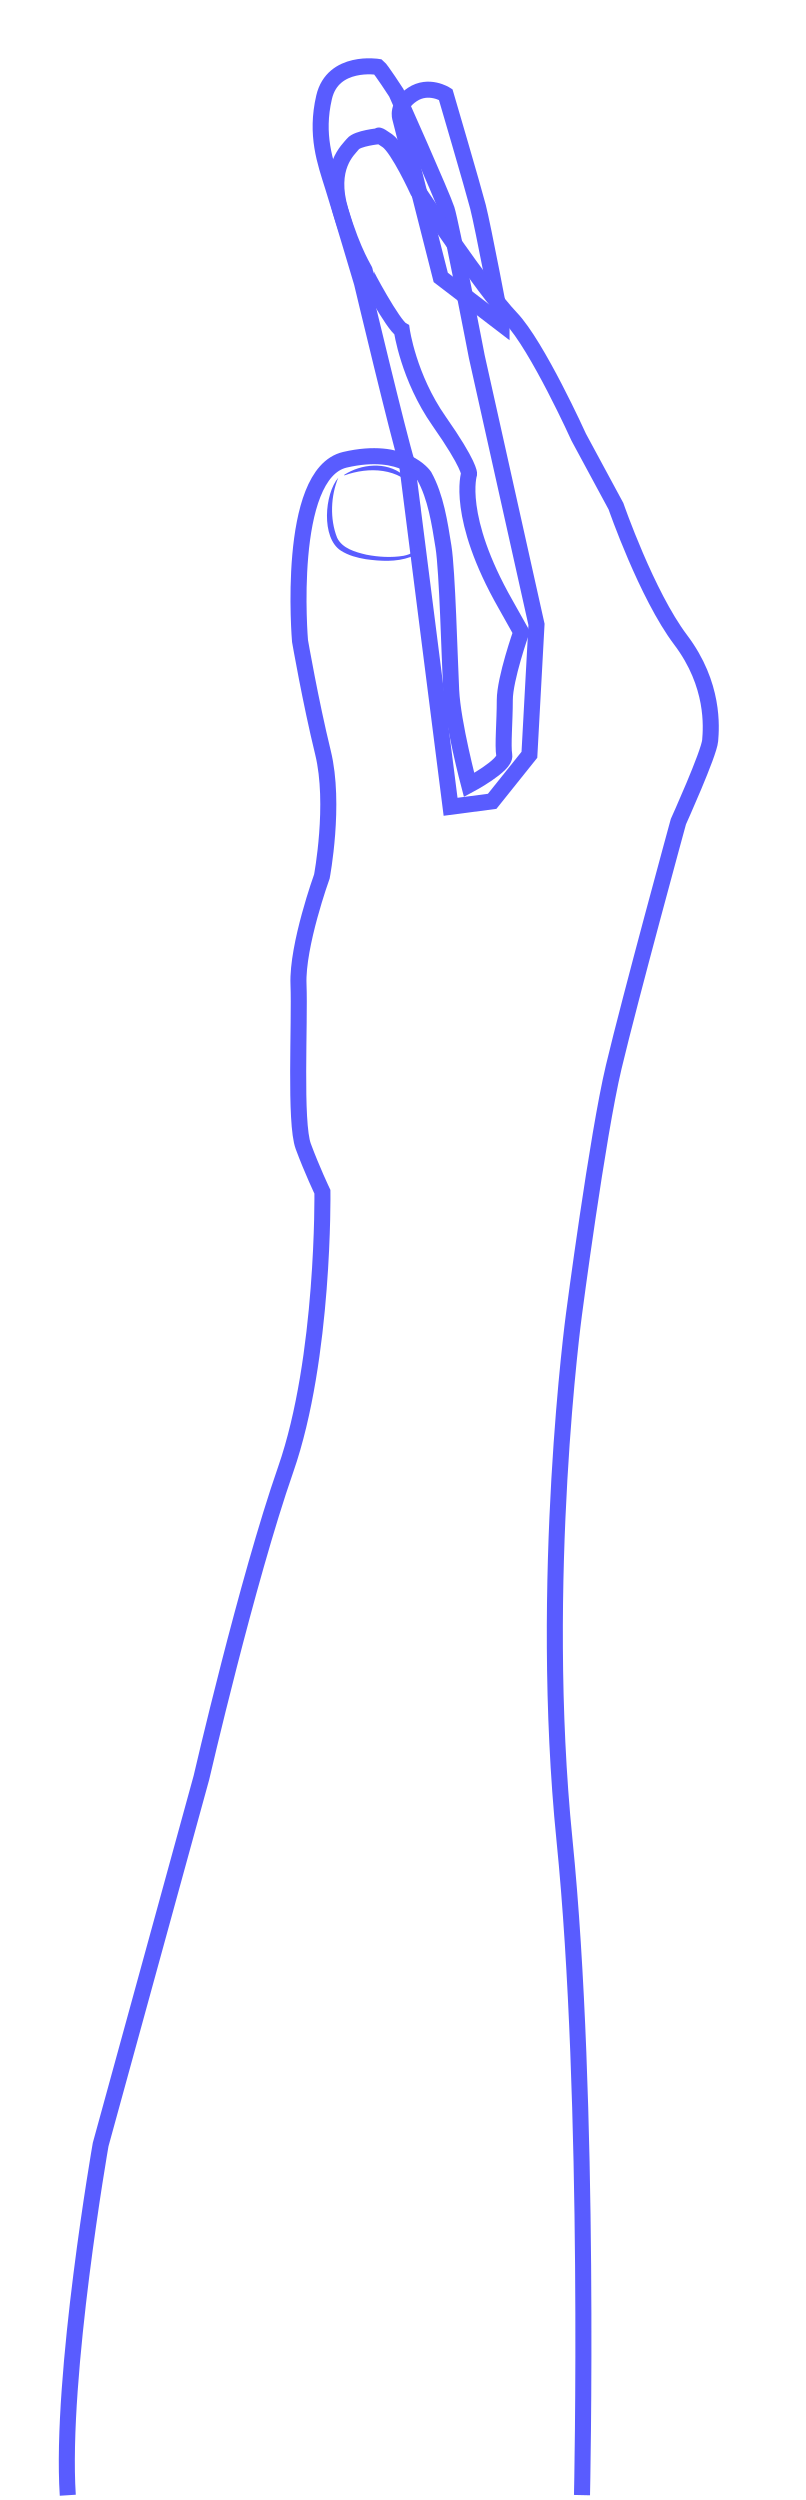
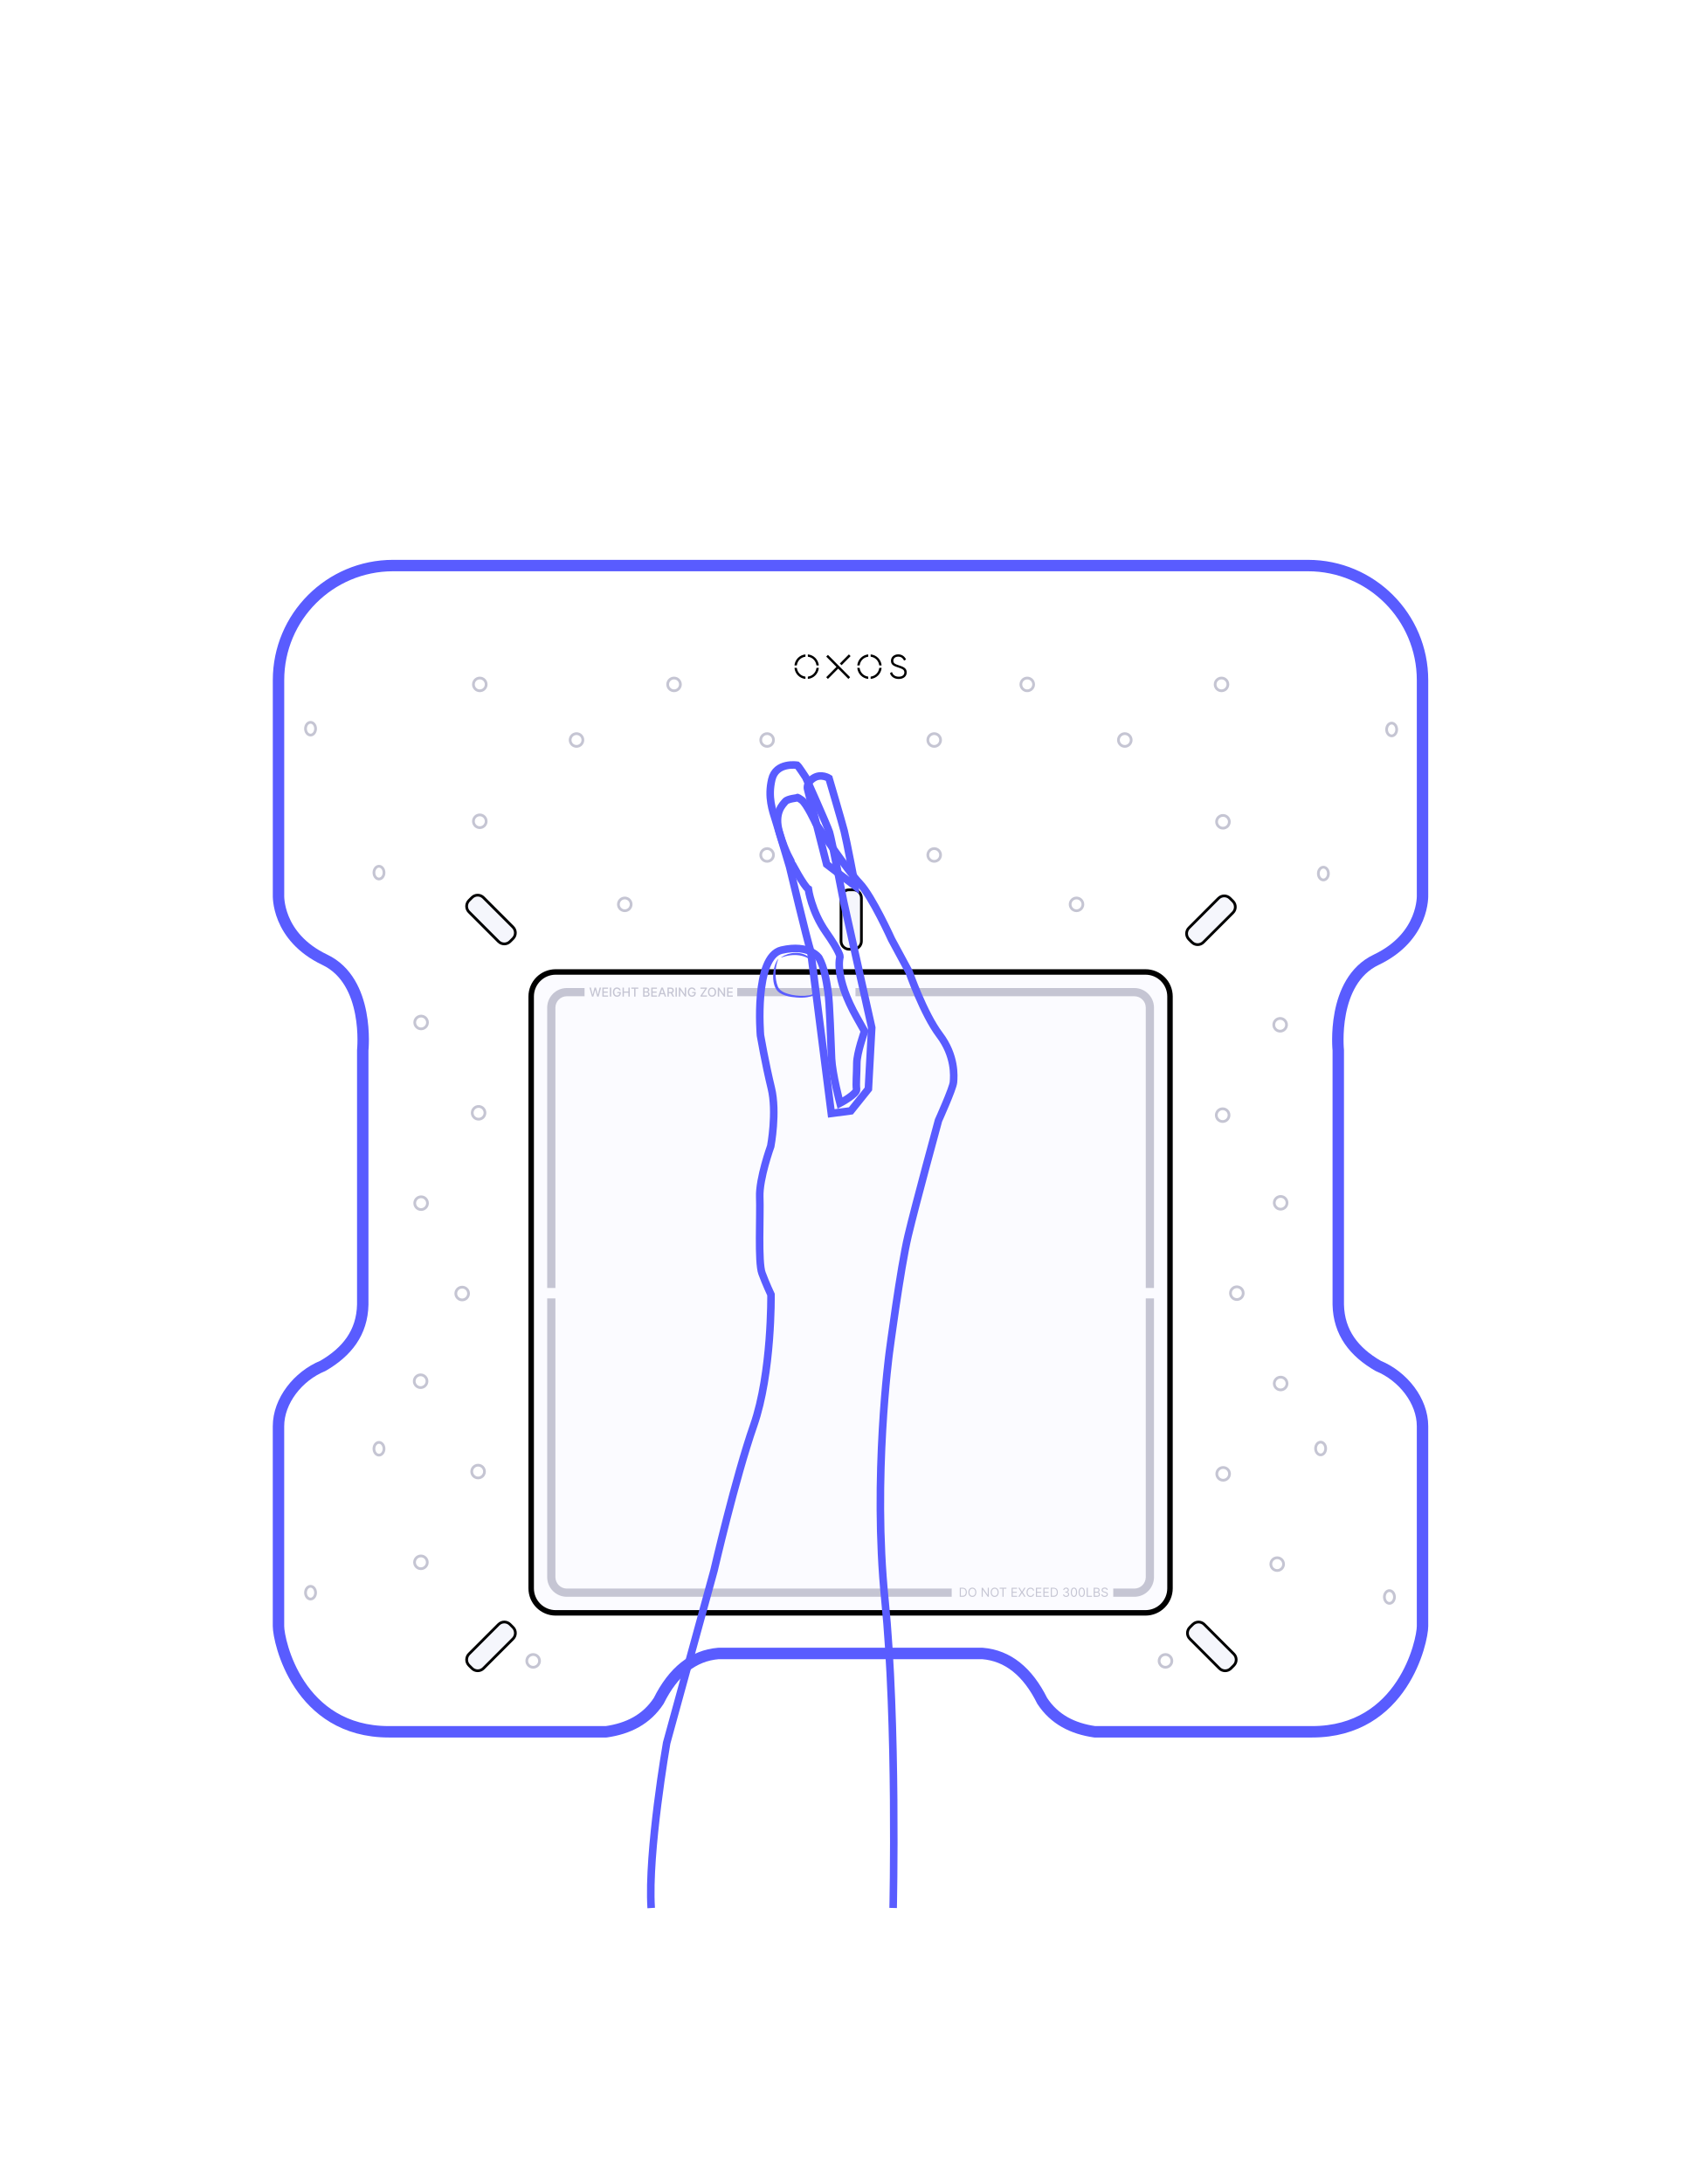
- <svg xmlns="http://www.w3.org/2000/svg" width="166" height="515" viewBox="0 0 166 515" fill="none">
+ <svg xmlns="http://www.w3.org/2000/svg" width="740" height="956" viewBox="0 0 740 956" fill="none">
+   <g>
+     <path d="M354.984 247.56H572.619C600.327 247.56 622.785 270.018 622.785 297.726V342.307V391.671C622.785 391.671 623.804 409.983 602.484 420.134C582.722 429.541 585.898 459.73 585.898 459.73V506.085V571.052C586.161 583.36 592.825 591.797 603.383 597.897C614.276 602.379 622.785 613.237 622.785 624.286C622.785 624.286 622.785 705.288 622.785 711.82C622.785 718.351 614.205 758.055 574.441 758.055H479.297C469.638 756.677 461.644 752.674 456.287 744.525C449.912 731.702 441.223 724.679 430.114 723.768H421.509H407.056H314.561C303.452 724.679 294.775 731.702 288.387 744.525C283.03 752.686 275.037 756.677 265.377 758.055H170.27C130.506 758.067 121.925 718.363 121.925 711.82C121.925 705.276 121.925 624.286 121.925 624.286C121.925 613.237 130.434 602.367 141.328 597.897C151.886 591.797 158.549 583.36 158.813 571.052V506.085V459.73C158.813 459.73 162.001 429.553 142.227 420.134C120.919 409.983 121.937 391.671 121.937 391.671V297.726C121.937 270.018 144.396 247.56 172.104 247.56H390.937" fill="none" stroke="#595CFF" stroke-width="5" stroke-linecap="round" stroke-linejoin="round" />
+     <path d="M501.492 425.455C507.422 425.455 512.23 430.262 512.23 436.192V695.258C512.23 701.188 507.422 705.995 501.492 705.995H243.29C237.36 705.995 232.553 701.188 232.552 695.258V436.192C232.553 430.262 237.36 425.455 243.29 425.455H501.492Z" fill="#FBFBFF" stroke="black" stroke-width="2.397" stroke-miterlimit="10" />
+     <path d="M295.098 302.376C296.641 302.376 297.891 301.126 297.891 299.584C297.891 298.041 296.641 296.791 295.098 296.791C293.556 296.791 292.306 298.041 292.306 299.584C292.306 301.126 293.556 302.376 295.098 302.376Z" stroke="#C5C5D3" stroke-width="1.198" stroke-miterlimit="10" />
+     <path d="M273.527 398.658C275.069 398.658 276.319 397.408 276.319 395.866C276.319 394.323 275.069 393.073 273.527 393.073C271.985 393.073 270.734 394.323 270.734 395.866C270.734 397.408 271.985 398.658 273.527 398.658Z" stroke="#C5C5D3" stroke-width="1.198" stroke-miterlimit="10" />
+     <path d="M210.058 302.376C211.6 302.376 212.85 301.126 212.85 299.584C212.85 298.041 211.6 296.791 210.058 296.791C208.516 296.791 207.266 298.041 207.266 299.584C207.266 301.126 208.516 302.376 210.058 302.376Z" stroke="#C5C5D3" stroke-width="1.198" stroke-miterlimit="10" />
+     <path d="M210.058 362.286C211.6 362.286 212.85 361.035 212.85 359.493C212.85 357.951 211.6 356.701 210.058 356.701C208.516 356.701 207.266 357.951 207.266 359.493C207.266 361.035 208.516 362.286 210.058 362.286Z" stroke="#C5C5D3" stroke-width="1.198" stroke-miterlimit="10" />
+     <path d="M252.399 326.716C253.941 326.716 255.191 325.466 255.191 323.924C255.191 322.382 253.941 321.131 252.399 321.131C250.856 321.131 249.606 322.382 249.606 323.924C249.606 325.466 250.856 326.716 252.399 326.716Z" stroke="#C5C5D3" stroke-width="1.198" stroke-miterlimit="10" />
+     <path d="M335.845 326.716C337.387 326.716 338.638 325.466 338.638 323.924C338.638 322.382 337.387 321.131 335.845 321.131C334.303 321.131 333.053 322.382 333.053 323.924C333.053 325.466 334.303 326.716 335.845 326.716Z" stroke="#C5C5D3" stroke-width="1.198" stroke-miterlimit="10" />
+     <path d="M335.845 377.038C337.387 377.038 338.638 375.788 338.638 374.246C338.638 372.704 337.387 371.454 335.845 371.454C334.303 371.454 333.053 372.704 333.053 374.246C333.053 375.788 334.303 377.038 335.845 377.038Z" stroke="#C5C5D3" stroke-width="1.198" stroke-miterlimit="10" />
+     <path d="M449.732 302.376C451.274 302.376 452.525 301.126 452.525 299.584C452.525 298.041 451.274 296.791 449.732 296.791C448.19 296.791 446.94 298.041 446.94 299.584C446.94 301.126 448.19 302.376 449.732 302.376Z" stroke="#C5C5D3" stroke-width="1.198" stroke-miterlimit="10" />
+     <path d="M471.304 398.658C472.846 398.658 474.096 397.408 474.096 395.866C474.096 394.323 472.846 393.073 471.304 393.073C469.762 393.073 468.512 394.323 468.512 395.866C468.512 397.408 469.762 398.658 471.304 398.658Z" stroke="#C5C5D3" stroke-width="1.198" stroke-miterlimit="10" />
+     <path d="M534.785 302.376C536.327 302.376 537.577 301.126 537.577 299.584C537.577 298.041 536.327 296.791 534.785 296.791C533.242 296.791 531.992 298.041 531.992 299.584C531.992 301.126 533.242 302.376 534.785 302.376Z" stroke="#C5C5D3" stroke-width="1.198" stroke-miterlimit="10" />
+     <path d="M492.444 326.716C493.986 326.716 495.237 325.466 495.237 323.924C495.237 322.382 493.986 321.131 492.444 321.131C490.902 321.131 489.652 322.382 489.652 323.924C489.652 325.466 490.902 326.716 492.444 326.716Z" stroke="#C5C5D3" stroke-width="1.198" stroke-miterlimit="10" />
+     <path d="M408.997 326.716C410.54 326.716 411.79 325.466 411.79 323.924C411.79 322.382 410.54 321.131 408.997 321.131C407.455 321.131 406.205 322.382 406.205 323.924C406.205 325.466 407.455 326.716 408.997 326.716Z" stroke="#C5C5D3" stroke-width="1.198" stroke-miterlimit="10" />
+     <path d="M408.997 377.038C410.54 377.038 411.79 375.788 411.79 374.246C411.79 372.704 410.54 371.454 408.997 371.454C407.455 371.454 406.205 372.704 406.205 374.246C406.205 375.788 407.455 377.038 408.997 377.038Z" stroke="#C5C5D3" stroke-width="1.198" stroke-miterlimit="10" />
+     <path d="M184.364 450.358C185.906 450.358 187.156 449.108 187.156 447.566C187.156 446.024 185.906 444.773 184.364 444.773C182.821 444.773 181.571 446.024 181.571 447.566C181.571 449.108 182.821 450.358 184.364 450.358Z" stroke="#C5C5D3" stroke-width="1.198" stroke-miterlimit="10" />
+     <path d="M209.531 489.906C211.073 489.906 212.323 488.656 212.323 487.114C212.323 485.572 211.073 484.322 209.531 484.322C207.988 484.322 206.738 485.572 206.738 487.114C206.738 488.656 207.988 489.906 209.531 489.906Z" stroke="#C5C5D3" stroke-width="1.198" stroke-miterlimit="10" />
+     <path d="M184.364 529.455C185.906 529.455 187.156 528.204 187.156 526.662C187.156 525.12 185.906 523.87 184.364 523.87C182.821 523.87 181.571 525.12 181.571 526.662C181.571 528.204 182.821 529.455 184.364 529.455Z" stroke="#C5C5D3" stroke-width="1.198" stroke-miterlimit="10" />
+     <path d="M202.34 569.003C203.882 569.003 205.133 567.752 205.133 566.21C205.133 564.668 203.882 563.418 202.34 563.418C200.798 563.418 199.548 564.668 199.548 566.21C199.548 567.752 200.798 569.003 202.34 569.003Z" stroke="#C5C5D3" stroke-width="1.198" stroke-miterlimit="10" />
+     <path d="M209.315 646.937C210.857 646.937 212.107 645.687 212.107 644.144C212.107 642.602 210.857 641.352 209.315 641.352C207.773 641.352 206.523 642.602 206.523 644.144C206.523 645.687 207.773 646.937 209.315 646.937Z" stroke="#C5C5D3" stroke-width="1.198" stroke-miterlimit="10" />
+     <path d="M184.148 607.388C185.69 607.388 186.94 606.138 186.94 604.596C186.94 603.054 185.69 601.804 184.148 601.804C182.606 601.804 181.355 603.054 181.355 604.596C181.355 606.138 182.606 607.388 184.148 607.388Z" stroke="#C5C5D3" stroke-width="1.198" stroke-miterlimit="10" />
+     <path d="M184.28 686.665C185.822 686.665 187.072 685.415 187.072 683.872C187.072 682.33 185.822 681.08 184.28 681.08C182.737 681.08 181.487 682.33 181.487 683.872C181.487 685.415 182.737 686.665 184.28 686.665Z" stroke="#C5C5D3" stroke-width="1.198" stroke-miterlimit="10" />
+     <path d="M233.415 729.808C234.958 729.808 236.208 728.558 236.208 727.016C236.208 725.474 234.958 724.224 233.415 724.224C231.873 724.224 230.623 725.474 230.623 727.016C230.623 728.558 231.873 729.808 233.415 729.808Z" stroke="#C5C5D3" stroke-width="1.198" stroke-miterlimit="10" />
+     <path d="M510.253 729.808C511.795 729.808 513.045 728.558 513.045 727.016C513.045 725.474 511.795 724.224 510.253 724.224C508.711 724.224 507.46 725.474 507.46 727.016C507.46 728.558 508.711 729.808 510.253 729.808Z" stroke="#C5C5D3" stroke-width="1.198" stroke-miterlimit="10" />
+     <path d="M165.92 636.954C167.138 636.954 168.125 635.704 168.125 634.162C168.125 632.619 167.138 631.369 165.92 631.369C164.702 631.369 163.715 632.619 163.715 634.162C163.715 635.704 164.702 636.954 165.92 636.954Z" stroke="#C5C5D3" stroke-width="1.198" stroke-miterlimit="10" />
+     <path d="M135.959 699.955C137.177 699.955 138.164 698.705 138.164 697.163C138.164 695.621 137.177 694.371 135.959 694.371C134.741 694.371 133.754 695.621 133.754 697.163C133.754 698.705 134.741 699.955 135.959 699.955Z" stroke="#C5C5D3" stroke-width="1.198" stroke-miterlimit="10" />
+     <path d="M165.92 384.768C167.138 384.768 168.125 383.518 168.125 381.976C168.125 380.434 167.138 379.183 165.92 379.183C164.702 379.183 163.715 380.434 163.715 381.976C163.715 383.518 164.702 384.768 165.92 384.768Z" stroke="#C5C5D3" stroke-width="1.198" stroke-miterlimit="10" />
+     <path d="M135.959 321.767C137.177 321.767 138.164 320.516 138.164 318.974C138.164 317.432 137.177 316.182 135.959 316.182C134.741 316.182 133.754 317.432 133.754 318.974C133.754 320.516 134.741 321.767 135.959 321.767Z" stroke="#C5C5D3" stroke-width="1.198" stroke-miterlimit="10" />
+     <path d="M535.504 647.943C537.046 647.943 538.296 646.693 538.296 645.151C538.296 643.609 537.046 642.359 535.504 642.359C533.962 642.359 532.711 643.609 532.711 645.151C532.711 646.693 533.962 647.943 535.504 647.943Z" stroke="#C5C5D3" stroke-width="1.198" stroke-miterlimit="10" />
+     <path d="M560.671 608.395C562.213 608.395 563.463 607.145 563.463 605.603C563.463 604.061 562.213 602.811 560.671 602.811C559.129 602.811 557.878 604.061 557.878 605.603C557.878 607.145 559.129 608.395 560.671 608.395Z" stroke="#C5C5D3" stroke-width="1.198" stroke-miterlimit="10" />
+     <path d="M541.496 568.847C543.038 568.847 544.288 567.597 544.288 566.055C544.288 564.512 543.038 563.262 541.496 563.262C539.954 563.262 538.704 564.512 538.704 566.055C538.704 567.597 539.954 568.847 541.496 568.847Z" stroke="#C5C5D3" stroke-width="1.198" stroke-miterlimit="10" />
+     <path d="M560.671 529.299C562.213 529.299 563.463 528.049 563.463 526.506C563.463 524.964 562.213 523.714 560.671 523.714C559.129 523.714 557.878 524.964 557.878 526.506C557.878 528.049 559.129 529.299 560.671 529.299Z" stroke="#C5C5D3" stroke-width="1.198" stroke-miterlimit="10" />
+     <path d="M560.455 451.377C561.997 451.377 563.247 450.127 563.247 448.584C563.247 447.042 561.997 445.792 560.455 445.792C558.913 445.792 557.663 447.042 557.663 448.584C557.663 450.127 558.913 451.377 560.455 451.377Z" stroke="#C5C5D3" stroke-width="1.198" stroke-miterlimit="10" />
+     <path d="M535.288 490.925C536.83 490.925 538.08 489.675 538.08 488.133C538.08 486.591 536.83 485.34 535.288 485.34C533.746 485.34 532.496 486.591 532.496 488.133C532.496 489.675 533.746 490.925 535.288 490.925Z" stroke="#C5C5D3" stroke-width="1.198" stroke-miterlimit="10" />
+     <path d="M535.42 362.513C536.962 362.513 538.212 361.263 538.212 359.721C538.212 358.179 536.962 356.928 535.42 356.928C533.878 356.928 532.627 358.179 532.627 359.721C532.627 361.263 533.878 362.513 535.42 362.513Z" stroke="#C5C5D3" stroke-width="1.198" stroke-miterlimit="10" />
+     <path d="M579.378 385.175C580.596 385.175 581.584 383.925 581.584 382.383C581.584 380.841 580.596 379.591 579.378 379.591C578.161 379.591 577.173 380.841 577.173 382.383C577.173 383.925 578.161 385.175 579.378 385.175Z" stroke="#C5C5D3" stroke-width="1.198" stroke-miterlimit="10" />
+     <path d="M578.18 636.846C579.398 636.846 580.385 635.596 580.385 634.054C580.385 632.511 579.398 631.261 578.18 631.261C576.962 631.261 575.975 632.511 575.975 634.054C575.975 635.596 576.962 636.846 578.18 636.846Z" stroke="#C5C5D3" stroke-width="1.198" stroke-miterlimit="10" />
+     <path d="M559.161 687.456C560.703 687.456 561.953 686.205 561.953 684.663C561.953 683.121 560.703 681.871 559.161 681.871C557.619 681.871 556.369 683.121 556.369 684.663C556.369 686.205 557.619 687.456 559.161 687.456Z" stroke="#C5C5D3" stroke-width="1.198" stroke-miterlimit="10" />
+     <path d="M608.296 701.837C609.514 701.837 610.502 700.587 610.502 699.045C610.502 697.502 609.514 696.252 608.296 696.252C607.079 696.252 606.091 697.502 606.091 699.045C606.091 700.587 607.079 701.837 608.296 701.837Z" stroke="#C5C5D3" stroke-width="1.198" stroke-miterlimit="10" />
+     <path d="M609.267 322.114C610.485 322.114 611.472 320.864 611.472 319.322C611.472 317.779 610.485 316.529 609.267 316.529C608.049 316.529 607.062 317.779 607.062 319.322C607.062 320.864 608.049 322.114 609.267 322.114Z" stroke="#C5C5D3" stroke-width="1.198" stroke-miterlimit="10" />
+     <path d="M539.788 394.493L538.491 393.197C537.106 391.811 534.86 391.811 533.475 393.197L520.526 406.145C519.141 407.53 519.141 409.777 520.526 411.162L521.823 412.458C523.208 413.844 525.454 413.844 526.839 412.458L539.788 399.51C541.173 398.125 541.173 395.878 539.788 394.493Z" fill="#F5F6FC" stroke="black" stroke-width="1.198" stroke-miterlimit="10" />
+     <path d="M206.624 392.876L205.328 394.172C203.942 395.557 203.942 397.803 205.328 399.189L218.276 412.137C219.662 413.523 221.908 413.523 223.293 412.137L224.59 410.841C225.975 409.455 225.975 407.209 224.59 405.824L211.641 392.876C210.256 391.49 208.01 391.49 206.624 392.876Z" fill="#F5F6FC" stroke="black" stroke-width="1.198" stroke-miterlimit="10" />
+     <path d="M522.206 711.043L520.909 712.339C519.524 713.725 519.524 715.971 520.909 717.356L533.858 730.305C535.243 731.69 537.489 731.69 538.875 730.305L540.171 729.008C541.556 727.623 541.556 725.377 540.171 723.991L527.222 711.043C525.837 709.657 523.591 709.657 522.206 711.043Z" fill="#F5F6FC" stroke="black" stroke-width="1.198" stroke-miterlimit="10" />
+     <path d="M224.601 712.332L223.304 711.036C221.919 709.65 219.673 709.65 218.288 711.036L205.339 723.984C203.954 725.37 203.954 727.616 205.339 729.001L206.636 730.298C208.021 731.683 210.267 731.683 211.652 730.298L224.601 717.349C225.986 715.964 225.986 713.718 224.601 712.332Z" fill="#F5F6FC" stroke="black" stroke-width="1.198" stroke-miterlimit="10" />
+     <path d="M373.584 389.49H371.75C369.791 389.49 368.203 391.078 368.203 393.037V411.96C368.203 413.919 369.791 415.508 371.75 415.508H373.584C375.543 415.508 377.131 413.919 377.131 411.96V393.037C377.131 391.078 375.543 389.49 373.584 389.49Z" fill="#F5F6FC" stroke="black" stroke-width="1.198" stroke-miterlimit="10" />
+     <path d="M369.964 432.49H322.758V436.085H369.964V432.49Z" fill="#C5C5D3" />
+     <path d="M421.413 698.96H420.191V695.006H421.461C421.845 695.006 422.168 695.09 422.444 695.245C422.719 695.401 422.923 695.629 423.067 695.928C423.211 696.228 423.283 696.576 423.283 696.983C423.283 697.39 423.211 697.75 423.067 698.05C422.923 698.349 422.707 698.577 422.42 698.733C422.132 698.889 421.797 698.972 421.401 698.972L421.413 698.96ZM420.67 698.529H421.377C421.701 698.529 421.976 698.469 422.192 698.337C422.408 698.205 422.564 698.026 422.671 697.798C422.779 697.57 422.827 697.283 422.827 696.959C422.827 696.635 422.779 696.36 422.671 696.132C422.564 695.904 422.408 695.725 422.204 695.593C422 695.473 421.737 695.401 421.425 695.401H420.658V698.505L420.67 698.529Z" fill="#C5C5D3" />
+     <path d="M427.441 696.983C427.441 697.402 427.369 697.762 427.213 698.061C427.058 698.361 426.854 698.601 426.59 698.769C426.327 698.936 426.027 699.02 425.691 699.02C425.356 699.02 425.056 698.936 424.793 698.769C424.529 698.601 424.325 698.373 424.169 698.061C424.014 697.762 423.942 697.39 423.942 696.983C423.942 696.575 424.014 696.204 424.169 695.904C424.325 695.605 424.529 695.365 424.793 695.197C425.056 695.029 425.356 694.946 425.691 694.946C426.027 694.946 426.327 695.029 426.59 695.197C426.854 695.365 427.058 695.593 427.213 695.904C427.357 696.204 427.441 696.563 427.441 696.983ZM426.986 696.983C426.986 696.635 426.926 696.348 426.818 696.12C426.71 695.88 426.554 695.701 426.351 695.581C426.159 695.461 425.943 695.401 425.703 695.401C425.464 695.401 425.248 695.461 425.056 695.581C424.864 695.701 424.709 695.88 424.589 696.12C424.481 696.36 424.421 696.647 424.421 696.983C424.421 697.318 424.481 697.618 424.589 697.846C424.709 698.085 424.852 698.265 425.056 698.385C425.248 698.505 425.464 698.565 425.703 698.565C425.943 698.565 426.159 698.505 426.351 698.385C426.542 698.265 426.698 698.085 426.818 697.846C426.938 697.606 426.986 697.318 426.986 696.983Z" fill="#C5C5D3" />
+     <path d="M432.918 694.994V698.948H432.451L430.293 695.845H430.257V698.948H429.778V694.994H430.245L432.415 698.11H432.451V694.994H432.918Z" fill="#C5C5D3" />
+     <path d="M437.22 696.983C437.22 697.402 437.148 697.762 436.993 698.061C436.837 698.361 436.633 698.601 436.369 698.769C436.106 698.936 435.806 699.02 435.471 699.02C435.135 699.02 434.835 698.936 434.572 698.769C434.308 698.601 434.104 698.373 433.949 698.061C433.793 697.762 433.721 697.39 433.721 696.983C433.721 696.575 433.793 696.204 433.949 695.904C434.104 695.605 434.308 695.365 434.572 695.197C434.835 695.029 435.135 694.946 435.471 694.946C435.806 694.946 436.106 695.029 436.369 695.197C436.633 695.365 436.837 695.593 436.993 695.904C437.136 696.204 437.22 696.563 437.22 696.983ZM436.753 696.983C436.753 696.635 436.693 696.348 436.585 696.12C436.477 695.88 436.322 695.701 436.118 695.581C435.926 695.461 435.71 695.401 435.471 695.401C435.231 695.401 435.015 695.461 434.823 695.581C434.632 695.701 434.476 695.88 434.356 696.12C434.248 696.36 434.188 696.647 434.188 696.983C434.188 697.318 434.248 697.618 434.356 697.846C434.476 698.085 434.62 698.265 434.823 698.385C435.015 698.505 435.231 698.565 435.471 698.565C435.71 698.565 435.926 698.505 436.118 698.385C436.31 698.265 436.465 698.085 436.585 697.846C436.705 697.606 436.753 697.318 436.753 696.983Z" fill="#C5C5D3" />
+     <path d="M437.64 695.425V694.994H440.612V695.425H439.366V698.96H438.886V695.425H437.64Z" fill="#C5C5D3" />
+     <path d="M442.889 698.96V695.006H445.274V695.437H443.369V696.779H445.154V697.199H443.369V698.541H445.31V698.96H442.889Z" fill="#C5C5D3" />
+     <path d="M446.376 694.994L447.395 696.647H447.431L448.45 694.994H449.013L447.766 696.971L449.013 698.948H448.45L447.431 697.331H447.395L446.376 698.948H445.813L447.083 696.971L445.813 694.994H446.376Z" fill="#C5C5D3" />
+     <path d="M452.764 696.24H452.284C452.26 696.108 452.213 695.976 452.141 695.88C452.069 695.784 451.985 695.689 451.889 695.617C451.793 695.545 451.673 695.497 451.553 695.461C451.434 695.425 451.302 695.413 451.17 695.413C450.93 695.413 450.714 695.473 450.523 695.593C450.331 695.713 450.175 695.892 450.055 696.132C449.947 696.372 449.888 696.659 449.888 696.995C449.888 697.33 449.947 697.63 450.055 697.858C450.175 698.097 450.319 698.277 450.523 698.397C450.714 698.517 450.93 698.577 451.17 698.577C451.302 698.577 451.422 698.565 451.553 698.529C451.673 698.493 451.781 698.433 451.889 698.373C451.985 698.301 452.069 698.217 452.141 698.109C452.213 698.002 452.26 697.882 452.284 697.75H452.764C452.728 697.954 452.668 698.133 452.56 698.289C452.464 698.445 452.344 698.589 452.201 698.697C452.057 698.804 451.901 698.888 451.721 698.948C451.541 699.008 451.362 699.032 451.158 699.032C450.822 699.032 450.523 698.948 450.259 698.78C449.995 698.613 449.792 698.385 449.636 698.073C449.48 697.774 449.408 697.402 449.408 696.995C449.408 696.587 449.48 696.216 449.636 695.916C449.792 695.617 449.995 695.377 450.259 695.209C450.523 695.041 450.822 694.958 451.158 694.958C451.362 694.958 451.541 694.981 451.721 695.041C451.901 695.101 452.057 695.185 452.201 695.293C452.344 695.401 452.464 695.545 452.56 695.701C452.656 695.856 452.716 696.036 452.764 696.24Z" fill="#C5C5D3" />
+     <path d="M453.531 698.96V695.006H455.916V695.437H454.011V696.779H455.796V697.199H454.011V698.541H455.952V698.96H453.531Z" fill="#C5C5D3" />
+     <path d="M456.791 698.96V695.006H459.175V695.437H457.27V696.779H459.056V697.199H457.27V698.541H459.211V698.96H456.791Z" fill="#C5C5D3" />
+     <path d="M461.261 698.96H460.039V695.006H461.309C461.692 695.006 462.016 695.09 462.292 695.245C462.567 695.401 462.771 695.629 462.915 695.928C463.059 696.228 463.131 696.576 463.131 696.983C463.131 697.39 463.059 697.75 462.915 698.05C462.771 698.349 462.555 698.577 462.268 698.733C461.98 698.889 461.644 698.972 461.249 698.972L461.261 698.96ZM460.518 698.529H461.225C461.549 698.529 461.824 698.469 462.04 698.337C462.256 698.205 462.411 698.026 462.519 697.798C462.627 697.57 462.675 697.283 462.675 696.959C462.675 696.635 462.627 696.36 462.519 696.132C462.411 695.904 462.256 695.725 462.052 695.593C461.848 695.473 461.585 695.401 461.273 695.401H460.506V698.505L460.518 698.529Z" fill="#C5C5D3" />
+     <path d="M466.761 699.008C466.51 699.008 466.282 698.96 466.078 698.876C465.875 698.793 465.719 698.673 465.599 698.505C465.479 698.349 465.419 698.169 465.407 697.954H465.899C465.899 698.085 465.947 698.193 466.03 698.289C466.114 698.385 466.21 698.457 466.33 698.505C466.45 698.553 466.594 698.577 466.749 698.577C466.917 698.577 467.073 698.553 467.205 698.493C467.337 698.433 467.445 698.349 467.516 698.241C467.588 698.133 467.624 698.014 467.624 697.87C467.624 697.726 467.588 697.594 467.516 697.486C467.445 697.378 467.337 697.283 467.205 697.223C467.073 697.163 466.893 697.127 466.69 697.127H466.378V696.707H466.69C466.845 696.707 466.989 696.683 467.109 696.623C467.229 696.563 467.325 696.492 467.385 696.384C467.457 696.276 467.481 696.156 467.481 696.024C467.481 695.892 467.457 695.772 467.397 695.677C467.337 695.581 467.253 695.497 467.145 695.449C467.037 695.401 466.905 695.365 466.761 695.365C466.63 695.365 466.498 695.389 466.378 695.437C466.258 695.485 466.162 695.557 466.078 695.653C465.994 695.749 465.959 695.856 465.959 695.988H465.491C465.491 695.784 465.563 695.593 465.683 695.437C465.803 695.281 465.959 695.161 466.138 695.065C466.33 694.982 466.534 694.934 466.761 694.934C467.013 694.934 467.217 694.982 467.397 695.077C467.576 695.173 467.708 695.305 467.804 695.473C467.9 695.629 467.948 695.808 467.948 696C467.948 696.228 467.888 696.408 467.768 696.575C467.648 696.731 467.493 696.839 467.289 696.899V696.935C467.54 696.971 467.732 697.079 467.876 697.259C468.02 697.438 468.092 697.642 468.092 697.894C468.092 698.109 468.032 698.301 467.912 698.469C467.792 698.637 467.636 698.769 467.433 698.876C467.229 698.972 467.001 699.02 466.749 699.02L466.761 699.008Z" fill="#C5C5D3" />
+     <path d="M470.177 699.008C469.889 699.008 469.638 698.924 469.434 698.769C469.23 698.613 469.074 698.373 468.967 698.073C468.859 697.774 468.799 697.402 468.799 696.971C468.799 696.54 468.859 696.18 468.967 695.868C469.074 695.569 469.23 695.329 469.434 695.173C469.638 695.017 469.889 694.934 470.177 694.934C470.465 694.934 470.716 695.017 470.92 695.173C471.124 695.329 471.28 695.569 471.387 695.868C471.495 696.168 471.555 696.54 471.555 696.971C471.555 697.402 471.495 697.774 471.387 698.073C471.28 698.373 471.124 698.613 470.92 698.769C470.716 698.924 470.465 699.008 470.177 699.008ZM470.177 698.589C470.465 698.589 470.692 698.445 470.848 698.169C471.004 697.894 471.088 697.498 471.088 696.983C471.088 696.635 471.052 696.348 470.98 696.108C470.908 695.868 470.8 695.689 470.668 695.557C470.537 695.425 470.369 695.365 470.177 695.365C469.889 695.365 469.662 695.509 469.506 695.784C469.35 696.06 469.266 696.468 469.266 696.983C469.266 697.33 469.302 697.618 469.374 697.858C469.446 698.097 469.554 698.277 469.686 698.409C469.817 698.529 469.985 698.601 470.177 698.601V698.589Z" fill="#C5C5D3" />
+     <path d="M473.581 699.008C473.293 699.008 473.042 698.924 472.838 698.769C472.634 698.613 472.478 698.373 472.37 698.073C472.263 697.774 472.203 697.402 472.203 696.971C472.203 696.54 472.263 696.18 472.37 695.868C472.478 695.569 472.634 695.329 472.838 695.173C473.042 695.017 473.293 694.934 473.581 694.934C473.868 694.934 474.12 695.017 474.324 695.173C474.528 695.329 474.683 695.569 474.791 695.868C474.899 696.168 474.959 696.54 474.959 696.971C474.959 697.402 474.899 697.774 474.791 698.073C474.683 698.373 474.528 698.613 474.324 698.769C474.12 698.924 473.868 699.008 473.581 699.008ZM473.581 698.589C473.868 698.589 474.096 698.445 474.252 698.169C474.408 697.894 474.492 697.498 474.492 696.983C474.492 696.635 474.456 696.348 474.384 696.108C474.312 695.868 474.204 695.689 474.072 695.557C473.94 695.425 473.773 695.365 473.581 695.365C473.293 695.365 473.066 695.509 472.91 695.784C472.754 696.06 472.67 696.468 472.67 696.983C472.67 697.33 472.706 697.618 472.778 697.858C472.85 698.097 472.958 698.277 473.089 698.409C473.221 698.529 473.389 698.601 473.581 698.601V698.589Z" fill="#C5C5D3" />
+     <path d="M475.762 698.96V695.006H476.241V698.541H478.087V698.96H475.762Z" fill="#C5C5D3" />
+     <path d="M478.818 698.96V695.006H480.196C480.472 695.006 480.7 695.054 480.879 695.149C481.059 695.245 481.191 695.365 481.275 695.533C481.359 695.701 481.407 695.868 481.407 696.06C481.407 696.228 481.371 696.372 481.311 696.48C481.251 696.588 481.167 696.683 481.071 696.743C480.975 696.803 480.867 696.851 480.76 696.887V696.923C480.879 696.923 480.999 696.971 481.119 697.055C481.239 697.127 481.347 697.247 481.431 697.391C481.515 697.534 481.551 697.714 481.551 697.918C481.551 698.122 481.503 698.301 481.419 698.457C481.335 698.613 481.191 698.745 480.987 698.829C480.784 698.913 480.544 698.972 480.232 698.972H478.806L478.818 698.96ZM479.298 696.743H480.184C480.328 696.743 480.46 696.719 480.58 696.659C480.7 696.6 480.784 696.528 480.855 696.42C480.927 696.312 480.963 696.192 480.963 696.06C480.963 695.88 480.903 695.737 480.784 695.617C480.664 695.497 480.472 695.437 480.208 695.437H479.309V696.755L479.298 696.743ZM479.298 698.529H480.244C480.556 698.529 480.784 698.469 480.915 698.349C481.047 698.229 481.119 698.074 481.119 697.906C481.119 697.774 481.083 697.654 481.011 697.534C480.939 697.414 480.843 697.331 480.724 697.259C480.604 697.187 480.448 697.151 480.28 697.151H479.309V698.529H479.298Z" fill="#C5C5D3" />
+     <path d="M484.523 695.988C484.499 695.796 484.403 695.641 484.235 695.533C484.067 695.425 483.863 695.365 483.624 695.365C483.444 695.365 483.3 695.389 483.168 695.449C483.036 695.509 482.941 695.581 482.869 695.689C482.797 695.785 482.761 695.904 482.761 696.024C482.761 696.132 482.785 696.216 482.833 696.3C482.881 696.372 482.953 696.444 483.024 696.492C483.108 696.54 483.192 696.587 483.276 696.611C483.36 696.635 483.444 696.671 483.516 696.683L483.923 696.791C484.031 696.815 484.139 696.851 484.271 696.899C484.403 696.947 484.523 697.007 484.63 697.091C484.75 697.175 484.846 697.283 484.918 697.402C484.99 697.522 485.026 697.69 485.026 697.87C485.026 698.086 484.966 698.277 484.858 698.445C484.75 698.613 484.582 698.757 484.367 698.853C484.151 698.948 483.899 699.008 483.588 699.008C483.3 699.008 483.06 698.96 482.857 698.876C482.653 698.781 482.485 698.661 482.365 698.493C482.246 698.325 482.186 698.145 482.162 697.918H482.653C482.665 698.062 482.713 698.193 482.809 698.289C482.893 698.385 483.013 698.457 483.144 698.505C483.276 698.553 483.432 698.577 483.588 698.577C483.768 698.577 483.935 698.553 484.079 698.493C484.223 698.433 484.343 698.349 484.427 698.241C484.511 698.133 484.558 698.002 484.558 697.858C484.558 697.726 484.523 697.618 484.451 697.534C484.379 697.45 484.283 697.39 484.163 697.33C484.043 697.283 483.911 697.235 483.78 697.199L483.288 697.055C482.977 696.971 482.737 696.839 482.557 696.671C482.377 696.504 482.281 696.288 482.281 696.024C482.281 695.796 482.341 695.605 482.461 695.437C482.581 695.269 482.749 695.137 482.953 695.053C483.156 694.958 483.384 694.91 483.636 694.91C483.887 694.91 484.115 694.958 484.319 695.041C484.523 695.137 484.678 695.257 484.786 695.413C484.906 695.569 484.966 695.749 484.966 695.952H484.499L484.523 695.988Z" fill="#C5C5D3" />
+     <path d="M259.169 436.253L258.067 432.298H258.69L259.457 435.366H259.493L260.296 432.298H260.919L261.722 435.366H261.758L262.525 432.298H263.16L262.058 436.253H261.458L260.62 433.293H260.584L259.745 436.253H259.145H259.169Z" fill="#C5C5D3" />
+     <path d="M263.711 436.253V432.298H266.192V432.813H264.311V434.024H266.06V434.539H264.311V435.749H266.216V436.265H263.711V436.253Z" fill="#C5C5D3" />
+     <path d="M267.594 432.286V436.24H266.995V432.286H267.594Z" fill="#C5C5D3" />
+     <path d="M271.142 433.544C271.106 433.424 271.058 433.316 270.998 433.233C270.938 433.137 270.866 433.065 270.77 432.993C270.674 432.921 270.59 432.873 270.471 432.837C270.363 432.801 270.243 432.789 270.111 432.789C269.883 432.789 269.692 432.849 269.512 432.957C269.332 433.065 269.188 433.244 269.092 433.46C268.985 433.676 268.937 433.952 268.937 434.275C268.937 434.599 268.985 434.862 269.092 435.09C269.2 435.318 269.344 435.486 269.524 435.593C269.704 435.701 269.907 435.761 270.147 435.761C270.363 435.761 270.555 435.713 270.71 435.629C270.866 435.545 270.998 435.414 271.082 435.258C271.166 435.102 271.214 434.91 271.214 434.695L271.369 434.719H270.231V434.227H271.789V434.683C271.789 435.018 271.717 435.306 271.573 435.545C271.429 435.785 271.238 435.977 270.986 436.109C270.734 436.241 270.459 436.312 270.135 436.312C269.776 436.312 269.464 436.229 269.188 436.061C268.913 435.893 268.709 435.665 268.553 435.354C268.397 435.054 268.325 434.695 268.325 434.275C268.325 433.964 268.373 433.676 268.457 433.424C268.541 433.173 268.673 432.957 268.829 432.777C268.985 432.597 269.176 432.466 269.392 432.37C269.608 432.274 269.847 432.226 270.099 432.226C270.315 432.226 270.507 432.262 270.698 432.322C270.89 432.382 271.046 432.478 271.19 432.585C271.333 432.705 271.453 432.837 271.549 432.993C271.645 433.149 271.705 433.328 271.741 433.52H271.13L271.142 433.544Z" fill="#C5C5D3" />
+     <path d="M272.544 436.253V432.298H273.143V434.024H275.121V432.298H275.72V436.253H275.121V434.527H273.143V436.253H272.544Z" fill="#C5C5D3" />
+     <path d="M276.391 432.801V432.286H279.459V432.801H278.224V436.24H277.625V432.801H276.391Z" fill="#C5C5D3" />
+     <path d="M281.568 436.253V432.298H283.018C283.294 432.298 283.534 432.346 283.713 432.442C283.893 432.538 284.037 432.657 284.121 432.813C284.205 432.969 284.253 433.149 284.253 433.34C284.253 433.508 284.229 433.64 284.157 433.76C284.085 433.88 284.013 433.964 283.917 434.036C283.821 434.107 283.701 434.155 283.582 434.179V434.215C283.713 434.215 283.845 434.263 283.965 434.347C284.085 434.419 284.193 434.539 284.277 434.683C284.361 434.827 284.396 434.994 284.396 435.21C284.396 435.426 284.349 435.594 284.253 435.749C284.157 435.905 284.013 436.037 283.809 436.133C283.618 436.229 283.354 436.277 283.054 436.277H281.532L281.568 436.253ZM282.167 434H282.97C283.102 434 283.222 433.976 283.33 433.928C283.438 433.88 283.522 433.808 283.582 433.712C283.641 433.616 283.677 433.508 283.677 433.376C283.677 433.209 283.618 433.077 283.51 432.969C283.39 432.861 283.222 432.801 282.982 432.801H282.167V434ZM282.167 435.737H283.03C283.318 435.737 283.522 435.677 283.641 435.57C283.761 435.462 283.821 435.318 283.821 435.15C283.821 435.03 283.785 434.91 283.725 434.803C283.665 434.695 283.57 434.611 283.45 434.551C283.33 434.491 283.198 434.455 283.03 434.455H282.143V435.725L282.167 435.737Z" fill="#C5C5D3" />
+     <path d="M285.127 436.253V432.298H287.608V432.813H285.727V434.024H287.476V434.539H285.727V435.749H287.632V436.265H285.127V436.253Z" fill="#C5C5D3" />
+     <path d="M288.747 436.253H288.112L289.538 432.298H290.233L291.659 436.253H291.024L289.909 433.017H289.873L288.747 436.253ZM288.855 434.695H290.916V435.198H288.855V434.695Z" fill="#C5C5D3" />
+     <path d="M292.222 436.253V432.298H293.636C293.948 432.298 294.2 432.346 294.403 432.454C294.607 432.562 294.763 432.705 294.859 432.897C294.955 433.089 295.003 433.293 295.003 433.544C295.003 433.796 294.955 434 294.847 434.179C294.751 434.359 294.595 434.503 294.391 434.611C294.188 434.719 293.936 434.767 293.624 434.767H292.558V434.251H293.576C293.768 434.251 293.924 434.227 294.044 434.167C294.164 434.107 294.26 434.036 294.307 433.928C294.367 433.82 294.391 433.7 294.391 433.544C294.391 433.388 294.367 433.269 294.307 433.161C294.248 433.053 294.164 432.969 294.044 432.909C293.924 432.849 293.756 432.825 293.564 432.825H292.809V436.277H292.21L292.222 436.253ZM294.176 434.467L295.158 436.253H294.475L293.516 434.467H294.176Z" fill="#C5C5D3" />
+     <path d="M296.333 432.286V436.24H295.734V432.286H296.333Z" fill="#C5C5D3" />
+     <path d="M300.395 432.286V436.24H299.844L297.831 433.34H297.795V436.24H297.196V432.286H297.747L299.76 435.198H299.796V432.286H300.383H300.395Z" fill="#C5C5D3" />
+     <path d="M303.943 433.544C303.907 433.424 303.859 433.316 303.799 433.233C303.739 433.137 303.667 433.065 303.571 432.993C303.475 432.921 303.392 432.873 303.272 432.837C303.164 432.801 303.044 432.789 302.912 432.789C302.684 432.789 302.493 432.849 302.313 432.957C302.133 433.065 301.989 433.244 301.893 433.46C301.786 433.676 301.738 433.952 301.738 434.275C301.738 434.599 301.786 434.862 301.893 435.09C302.001 435.318 302.145 435.486 302.325 435.593C302.505 435.701 302.708 435.761 302.948 435.761C303.164 435.761 303.356 435.713 303.511 435.629C303.667 435.545 303.799 435.414 303.883 435.258C303.967 435.102 304.015 434.91 304.015 434.695L304.17 434.719H303.032V434.227H304.59V434.683C304.59 435.018 304.518 435.306 304.374 435.545C304.23 435.785 304.039 435.977 303.787 436.109C303.535 436.241 303.26 436.312 302.936 436.312C302.577 436.312 302.265 436.229 301.989 436.061C301.714 435.893 301.51 435.665 301.354 435.354C301.198 435.054 301.126 434.695 301.126 434.275C301.126 433.964 301.174 433.676 301.258 433.424C301.342 433.173 301.474 432.957 301.63 432.777C301.786 432.597 301.977 432.466 302.193 432.37C302.409 432.274 302.648 432.226 302.9 432.226C303.116 432.226 303.308 432.262 303.499 432.322C303.691 432.382 303.847 432.478 303.991 432.585C304.135 432.705 304.254 432.837 304.35 432.993C304.446 433.149 304.506 433.328 304.542 433.52H303.931L303.943 433.544Z" fill="#C5C5D3" />
+     <path d="M306.675 436.253V435.857L308.761 432.813H306.663V432.298H309.492V432.693L307.406 435.737H309.504V436.253H306.675Z" fill="#C5C5D3" />
+     <path d="M313.518 434.275C313.518 434.695 313.446 435.066 313.291 435.366C313.135 435.665 312.919 435.905 312.655 436.061C312.392 436.229 312.08 436.3 311.745 436.3C311.409 436.3 311.097 436.217 310.822 436.061C310.558 435.893 310.342 435.665 310.187 435.366C310.031 435.066 309.959 434.695 309.959 434.275C309.959 433.856 310.031 433.484 310.187 433.185C310.342 432.885 310.558 432.645 310.822 432.489C311.086 432.322 311.397 432.25 311.745 432.25C312.092 432.25 312.392 432.334 312.655 432.489C312.919 432.657 313.135 432.885 313.291 433.185C313.446 433.484 313.518 433.856 313.518 434.275ZM312.919 434.275C312.919 433.952 312.871 433.676 312.763 433.46C312.655 433.244 312.512 433.077 312.332 432.957C312.152 432.849 311.948 432.789 311.721 432.789C311.493 432.789 311.289 432.849 311.109 432.957C310.93 433.065 310.786 433.244 310.69 433.46C310.582 433.676 310.534 433.952 310.534 434.275C310.534 434.599 310.582 434.874 310.69 435.09C310.798 435.306 310.93 435.474 311.109 435.593C311.289 435.713 311.493 435.761 311.721 435.761C311.948 435.761 312.152 435.701 312.332 435.593C312.512 435.486 312.655 435.318 312.763 435.09C312.871 434.874 312.919 434.599 312.919 434.275Z" fill="#C5C5D3" />
+     <path d="M317.449 432.286V436.24H316.898L314.884 433.34H314.848V436.24H314.249V432.286H314.801L316.814 435.198H316.85V432.286H317.437H317.449Z" fill="#C5C5D3" />
+     <path d="M318.324 436.253V432.298H320.805V432.813H318.923V434.024H320.673V434.539H318.923V435.749H320.829V436.265H318.324V436.253Z" fill="#C5C5D3" />
+     <path d="M501.624 441.094V563.778H505.219V441.094C505.219 436.348 501.36 432.49 496.615 432.49H374.531V436.085H496.615C499.371 436.085 501.624 438.338 501.624 441.094Z" fill="#C5C5D3" />
+     <path d="M243.159 563.778V441.094C243.159 438.338 245.412 436.085 248.168 436.085H255.922V432.49H248.168C243.422 432.49 239.563 436.348 239.563 441.094V563.778H243.159Z" fill="#C5C5D3" />
+     <path d="M501.624 568.344V690.356C501.624 693.124 499.371 695.365 496.615 695.365H487.387V698.96H496.615C501.36 698.96 505.219 695.102 505.219 690.356V568.344H501.624Z" fill="#C5C5D3" />
+     <path d="M243.159 690.356V568.344H239.563V690.356C239.563 695.102 243.422 698.96 248.168 698.96H416.655V695.365H248.168C245.4 695.365 243.159 693.112 243.159 690.356Z" fill="#C5C5D3" />
+     <g>
+       <path d="M352.634 287.378V286.57C352.634 286.506 352.577 286.455 352.515 286.462C350.022 286.75 348.114 288.707 347.829 291.176C347.822 291.24 347.873 291.296 347.936 291.296H348.768C348.82 291.296 348.863 291.258 348.869 291.206C349.127 289.267 350.595 287.745 352.545 287.479C352.597 287.472 352.635 287.43 352.635 287.378" fill="black" />
+       <path d="M353.671 296.257V297.065C353.671 297.129 353.728 297.18 353.79 297.172C356.283 296.885 358.191 294.929 358.474 292.459C358.482 292.395 358.431 292.338 358.367 292.338H357.535C357.483 292.338 357.441 292.376 357.435 292.429C357.177 294.367 355.71 295.891 353.761 296.155C353.71 296.161 353.671 296.204 353.671 296.256" fill="black" />
+       <path d="M357.536 291.296H358.369C358.432 291.296 358.483 291.239 358.476 291.176C358.192 288.707 356.284 286.75 353.792 286.462C353.728 286.455 353.672 286.507 353.672 286.57V287.377C353.672 287.429 353.71 287.472 353.762 287.478C355.712 287.743 357.179 289.266 357.436 291.205C357.442 291.256 357.485 291.295 357.536 291.295" fill="black" />
+       <path d="M348.77 292.339H347.937C347.874 292.339 347.823 292.397 347.831 292.459C348.115 294.929 350.022 296.886 352.515 297.173C352.578 297.181 352.634 297.129 352.634 297.066V296.257C352.634 296.205 352.596 296.162 352.544 296.156C350.595 295.892 349.128 294.368 348.87 292.43C348.864 292.379 348.821 292.339 348.77 292.339Z" fill="black" />
+       <path d="M380.13 287.378V286.57C380.13 286.506 380.073 286.455 380.011 286.462C377.518 286.75 375.61 288.707 375.326 291.176C375.319 291.24 375.371 291.296 375.434 291.296H376.267C376.318 291.296 376.361 291.258 376.367 291.206C376.624 289.267 378.092 287.744 380.041 287.479C380.092 287.472 380.131 287.43 380.131 287.378" fill="black" />
+       <path d="M385.031 291.296H385.864C385.927 291.296 385.978 291.239 385.971 291.176C385.686 288.707 383.779 286.75 381.286 286.462C381.223 286.455 381.167 286.507 381.167 286.57V287.377C381.167 287.429 381.205 287.472 381.257 287.478C383.206 287.743 384.673 289.266 384.931 291.205C384.938 291.256 384.979 291.295 385.031 291.295" fill="black" />
+       <path d="M376.264 292.339H375.432C375.369 292.339 375.318 292.397 375.324 292.459C375.609 294.929 377.516 296.886 380.008 297.173C380.072 297.181 380.128 297.129 380.128 297.066V296.257C380.128 296.205 380.09 296.162 380.038 296.156C378.088 295.892 376.621 294.368 376.364 292.43C376.358 292.379 376.315 292.339 376.263 292.339" fill="black" />
+       <path d="M381.167 296.257V297.065C381.167 297.129 381.224 297.18 381.286 297.172C383.779 296.885 385.687 294.929 385.971 292.459C385.978 292.395 385.927 292.338 385.864 292.338H385.031C384.979 292.338 384.937 292.376 384.931 292.429C384.673 294.367 383.206 295.891 381.257 296.155C381.206 296.161 381.167 296.204 381.167 296.256" fill="black" />
+       <path d="M393.397 291.192C391.99 290.731 391.101 290.373 391.101 289.24C391.101 288.108 392.005 287.438 393.249 287.438C394.559 287.438 395.35 288.17 395.751 289.061C395.776 289.118 395.841 289.14 395.895 289.11L396.583 288.723C396.631 288.695 396.652 288.634 396.628 288.583C396.078 287.388 394.909 286.425 393.249 286.425C391.588 286.425 390.065 287.453 390.065 289.285C390.065 291.207 391.693 291.654 393.382 292.22C394.907 292.727 395.928 293.114 395.928 294.321C395.928 295.438 395.055 296.198 393.485 296.198C391.915 296.198 390.945 295.446 390.548 294.265C390.526 294.202 390.456 294.173 390.398 294.207L389.697 294.618C389.653 294.644 389.633 294.701 389.65 294.749C390.205 296.278 391.594 297.211 393.47 297.211C395.543 297.211 396.964 296.078 396.964 294.291C396.964 292.354 395.276 291.818 393.396 291.192" fill="black" />
+       <path d="M372.328 287.265C372.369 287.224 372.369 287.158 372.328 287.116L371.729 286.513C371.687 286.472 371.621 286.472 371.58 286.513L367.76 290.358C367.719 290.399 367.719 290.465 367.76 290.507L368.359 291.11C368.401 291.152 368.466 291.152 368.508 291.11L372.328 287.265Z" fill="black" />
+       <path d="M372.11 296.358L367.7 291.922L366.952 291.169L362.542 286.733C362.501 286.691 362.434 286.691 362.394 286.733L361.795 287.336C361.754 287.377 361.754 287.443 361.795 287.485L366.205 291.922L361.795 296.358C361.754 296.4 361.754 296.467 361.795 296.508L362.394 297.11C362.435 297.152 362.502 297.152 362.542 297.11L366.952 292.674L371.362 297.11C371.403 297.152 371.469 297.152 371.51 297.11L372.11 296.508C372.151 296.466 372.151 296.399 372.11 296.358Z" fill="black" />
+     </g>
+   </g>
  <g>
    <g>
-       <path d="M103.317 66.729C103.317 66.729 99.482 46.535 98.463 42.593C97.444 38.65 91.812 19.475 91.812 19.475C91.812 19.475 88.312 17.222 84.933 19.475C81.553 21.728 82.452 24.328 82.452 24.328L90.793 57.153L103.317 66.741V66.729Z" stroke="#595CFF" stroke-width="3.305" stroke-miterlimit="10" />
+       <path d="M374.446 387.908C374.446 387.908 370.611 367.715 369.593 363.772C368.574 359.829 362.941 340.654 362.941 340.654C362.941 340.654 359.442 338.401 356.063 340.654C352.683 342.907 353.582 345.508 353.582 345.508L361.923 378.333L374.446 387.92V387.908Z" stroke="#595CFF" stroke-width="3.305" stroke-miterlimit="10" />
    </g>
    <g>
-       <path d="M77.898 13.782C77.898 13.782 68.574 12.248 66.764 20.026C64.955 27.803 66.992 33.364 68.574 38.41C70.156 43.455 74.554 58.255 74.554 58.255C74.554 58.255 82.152 90.11 83.818 95.335L92.818 166.198L101.387 165.072L109.057 155.484L110.519 128.639L98.223 73.487C98.223 73.487 92.926 45.972 92.015 43.143C91.105 40.315 81.637 19.115 81.637 19.115C81.637 19.115 78.485 14.238 77.898 13.782Z" stroke="#595CFF" stroke-width="3.305" stroke-miterlimit="10" />
+       <path d="M349.028 334.961C349.028 334.961 339.704 333.427 337.894 341.205C336.085 348.983 338.122 354.544 339.704 359.589C341.286 364.634 345.684 379.435 345.684 379.435C345.684 379.435 353.282 411.289 354.948 416.514L363.948 487.378L372.517 486.251L380.187 476.664L381.649 449.819L369.353 394.667C369.353 394.667 364.056 367.151 363.145 364.323C362.234 361.494 352.767 340.294 352.767 340.294C352.767 340.294 349.615 335.417 349.028 334.961Z" stroke="#595CFF" stroke-width="3.305" stroke-miterlimit="10" />
    </g>
    <g>
-       <path d="M119.891 513.995C119.891 513.995 121.701 432.729 116.284 379.04C110.867 325.35 118.237 270.762 118.237 270.762C118.237 270.762 123.055 233.994 126.434 219.78C129.814 205.567 139.749 169.254 139.749 169.254C139.749 169.254 146.065 155.269 146.292 152.56C146.52 149.852 147.191 141.055 140.204 131.804C133.217 122.552 126.89 104.288 126.89 104.288L119.22 90.074C119.22 90.074 110.651 71.127 105.234 65.482C99.817 59.838 86.059 39.309 86.059 39.309C86.059 39.309 82.08 30.596 79.803 28.99C77.526 27.384 78.03 28.055 78.03 28.055C78.03 28.055 73.632 28.475 72.697 29.661C71.762 30.848 67.448 34.395 70.156 43.455C72.865 52.515 75.237 55.631 75.237 55.979C75.237 56.326 80.99 66.98 82.763 67.987C82.763 67.987 84.118 77.718 90.457 86.766C96.797 95.815 96.629 97.6 96.629 97.6C96.629 97.6 93.837 106.397 104.156 124.505L107.367 130.234C107.367 130.234 103.988 139.821 103.988 144.219C103.988 148.617 103.532 153.579 103.88 155.616C104.227 157.654 96.629 161.704 96.629 161.704C96.629 161.704 93.274 149.073 92.938 142.194C92.603 135.315 92.147 117.602 91.356 112.641C90.565 107.679 89.774 102.382 87.413 98.092C87.413 98.092 83.243 91.884 71.055 94.712C58.867 97.54 61.803 132.043 61.803 132.043C61.803 132.043 63.948 144.447 66.537 155.053C69.125 165.659 66.309 180.544 66.309 180.544C66.309 180.544 61.18 194.757 61.491 202.763C61.803 210.768 60.676 231.297 62.474 236.151C64.272 241.005 66.417 245.511 66.417 245.511C66.417 245.511 66.872 279.69 58.855 302.7C50.837 325.71 41.49 366.205 41.49 366.205L20.733 441.778C20.733 441.778 12.392 489.475 13.962 514.019" stroke="#595CFF" stroke-width="3.305" stroke-miterlimit="10" />
+       <path d="M391.021 835.174C391.021 835.174 392.83 753.909 387.414 700.219C381.997 646.529 389.367 591.941 389.367 591.941C389.367 591.941 394.185 555.173 397.564 540.96C400.944 526.746 410.879 490.434 410.879 490.434C410.879 490.434 417.195 476.448 417.422 473.74C417.65 471.031 418.321 462.235 411.334 452.983C404.347 443.731 398.02 425.467 398.02 425.467L390.35 411.254C390.35 411.254 381.781 392.306 376.364 386.662C370.947 381.017 357.189 360.488 357.189 360.488C357.189 360.488 353.21 351.775 350.933 350.17C348.656 348.564 349.16 349.235 349.16 349.235C349.16 349.235 344.761 349.654 343.827 350.841C342.892 352.027 338.577 355.575 341.286 364.635C343.994 373.695 346.367 376.811 346.367 377.158C346.367 377.506 352.12 388.16 353.893 389.167C353.893 389.167 355.248 398.898 361.587 407.946C367.927 416.994 367.759 418.78 367.759 418.78C367.759 418.78 364.967 427.576 375.285 445.685L378.497 451.413C378.497 451.413 375.118 461 375.118 465.399C375.118 469.797 374.662 474.758 375.01 476.796C375.357 478.833 367.759 482.884 367.759 482.884C367.759 482.884 364.404 470.252 364.068 463.373C363.733 456.494 363.277 438.782 362.486 433.82C361.695 428.859 360.904 423.561 358.543 419.271C358.543 419.271 354.373 413.063 342.185 415.892C329.997 418.72 332.933 453.223 332.933 453.223C332.933 453.223 335.078 465.626 337.667 476.232C340.255 486.839 337.439 501.723 337.439 501.723C337.439 501.723 332.31 515.937 332.621 523.942C332.933 531.948 331.806 552.477 333.604 557.33C335.402 562.184 337.547 566.69 337.547 566.69C337.547 566.69 338.002 600.869 329.985 623.879C321.967 646.889 312.619 687.384 312.619 687.384L291.863 762.957C291.863 762.957 283.522 810.655 285.092 835.198" stroke="#595CFF" stroke-width="3.305" stroke-miterlimit="10" />
    </g>
-     <path d="M86.503 103.377C86.563 106.073 87.462 113.539 84.561 114.738C81.625 115.816 78.377 115.613 75.321 115.193C73.572 114.893 71.81 114.45 70.216 113.431C66.141 110.807 66.837 101.747 69.689 98.403C68.143 102.094 67.903 106.888 69.449 110.783C70.516 112.988 73.188 113.731 75.489 114.27C77.982 114.75 80.594 114.905 83.111 114.498C83.926 114.318 84.765 114.126 85.172 113.503C86.647 110.459 86.347 106.732 86.383 103.401H86.503V103.377Z" fill="#595CFF" />
-     <path d="M85.688 100.92C82.236 96.342 75.956 96.114 70.947 97.936L70.887 97.828C74.422 95.539 79.516 95.047 82.955 97.756C84.13 98.571 84.993 99.709 85.784 100.848L85.688 100.92Z" fill="#595CFF" />
+     <path d="M357.633 424.556C357.693 427.252 358.591 434.719 355.691 435.917C352.755 436.996 349.507 436.792 346.451 436.373C344.702 436.073 342.94 435.63 341.346 434.611C337.271 431.986 337.966 422.926 340.819 419.583C339.273 423.274 339.033 428.067 340.579 431.962C341.646 434.167 344.318 434.91 346.619 435.45C349.112 435.929 351.724 436.085 354.241 435.677C355.056 435.498 355.895 435.306 356.302 434.683C357.776 431.639 357.477 427.912 357.513 424.58H357.633V424.556Z" fill="#595CFF" />
+     <path d="M356.817 422.099C353.366 417.521 347.086 417.293 342.077 419.115L342.017 419.007C345.552 416.718 350.646 416.227 354.085 418.935C355.26 419.75 356.122 420.889 356.913 422.027L356.817 422.099Z" fill="#595CFF" />
  </g>
</svg>
